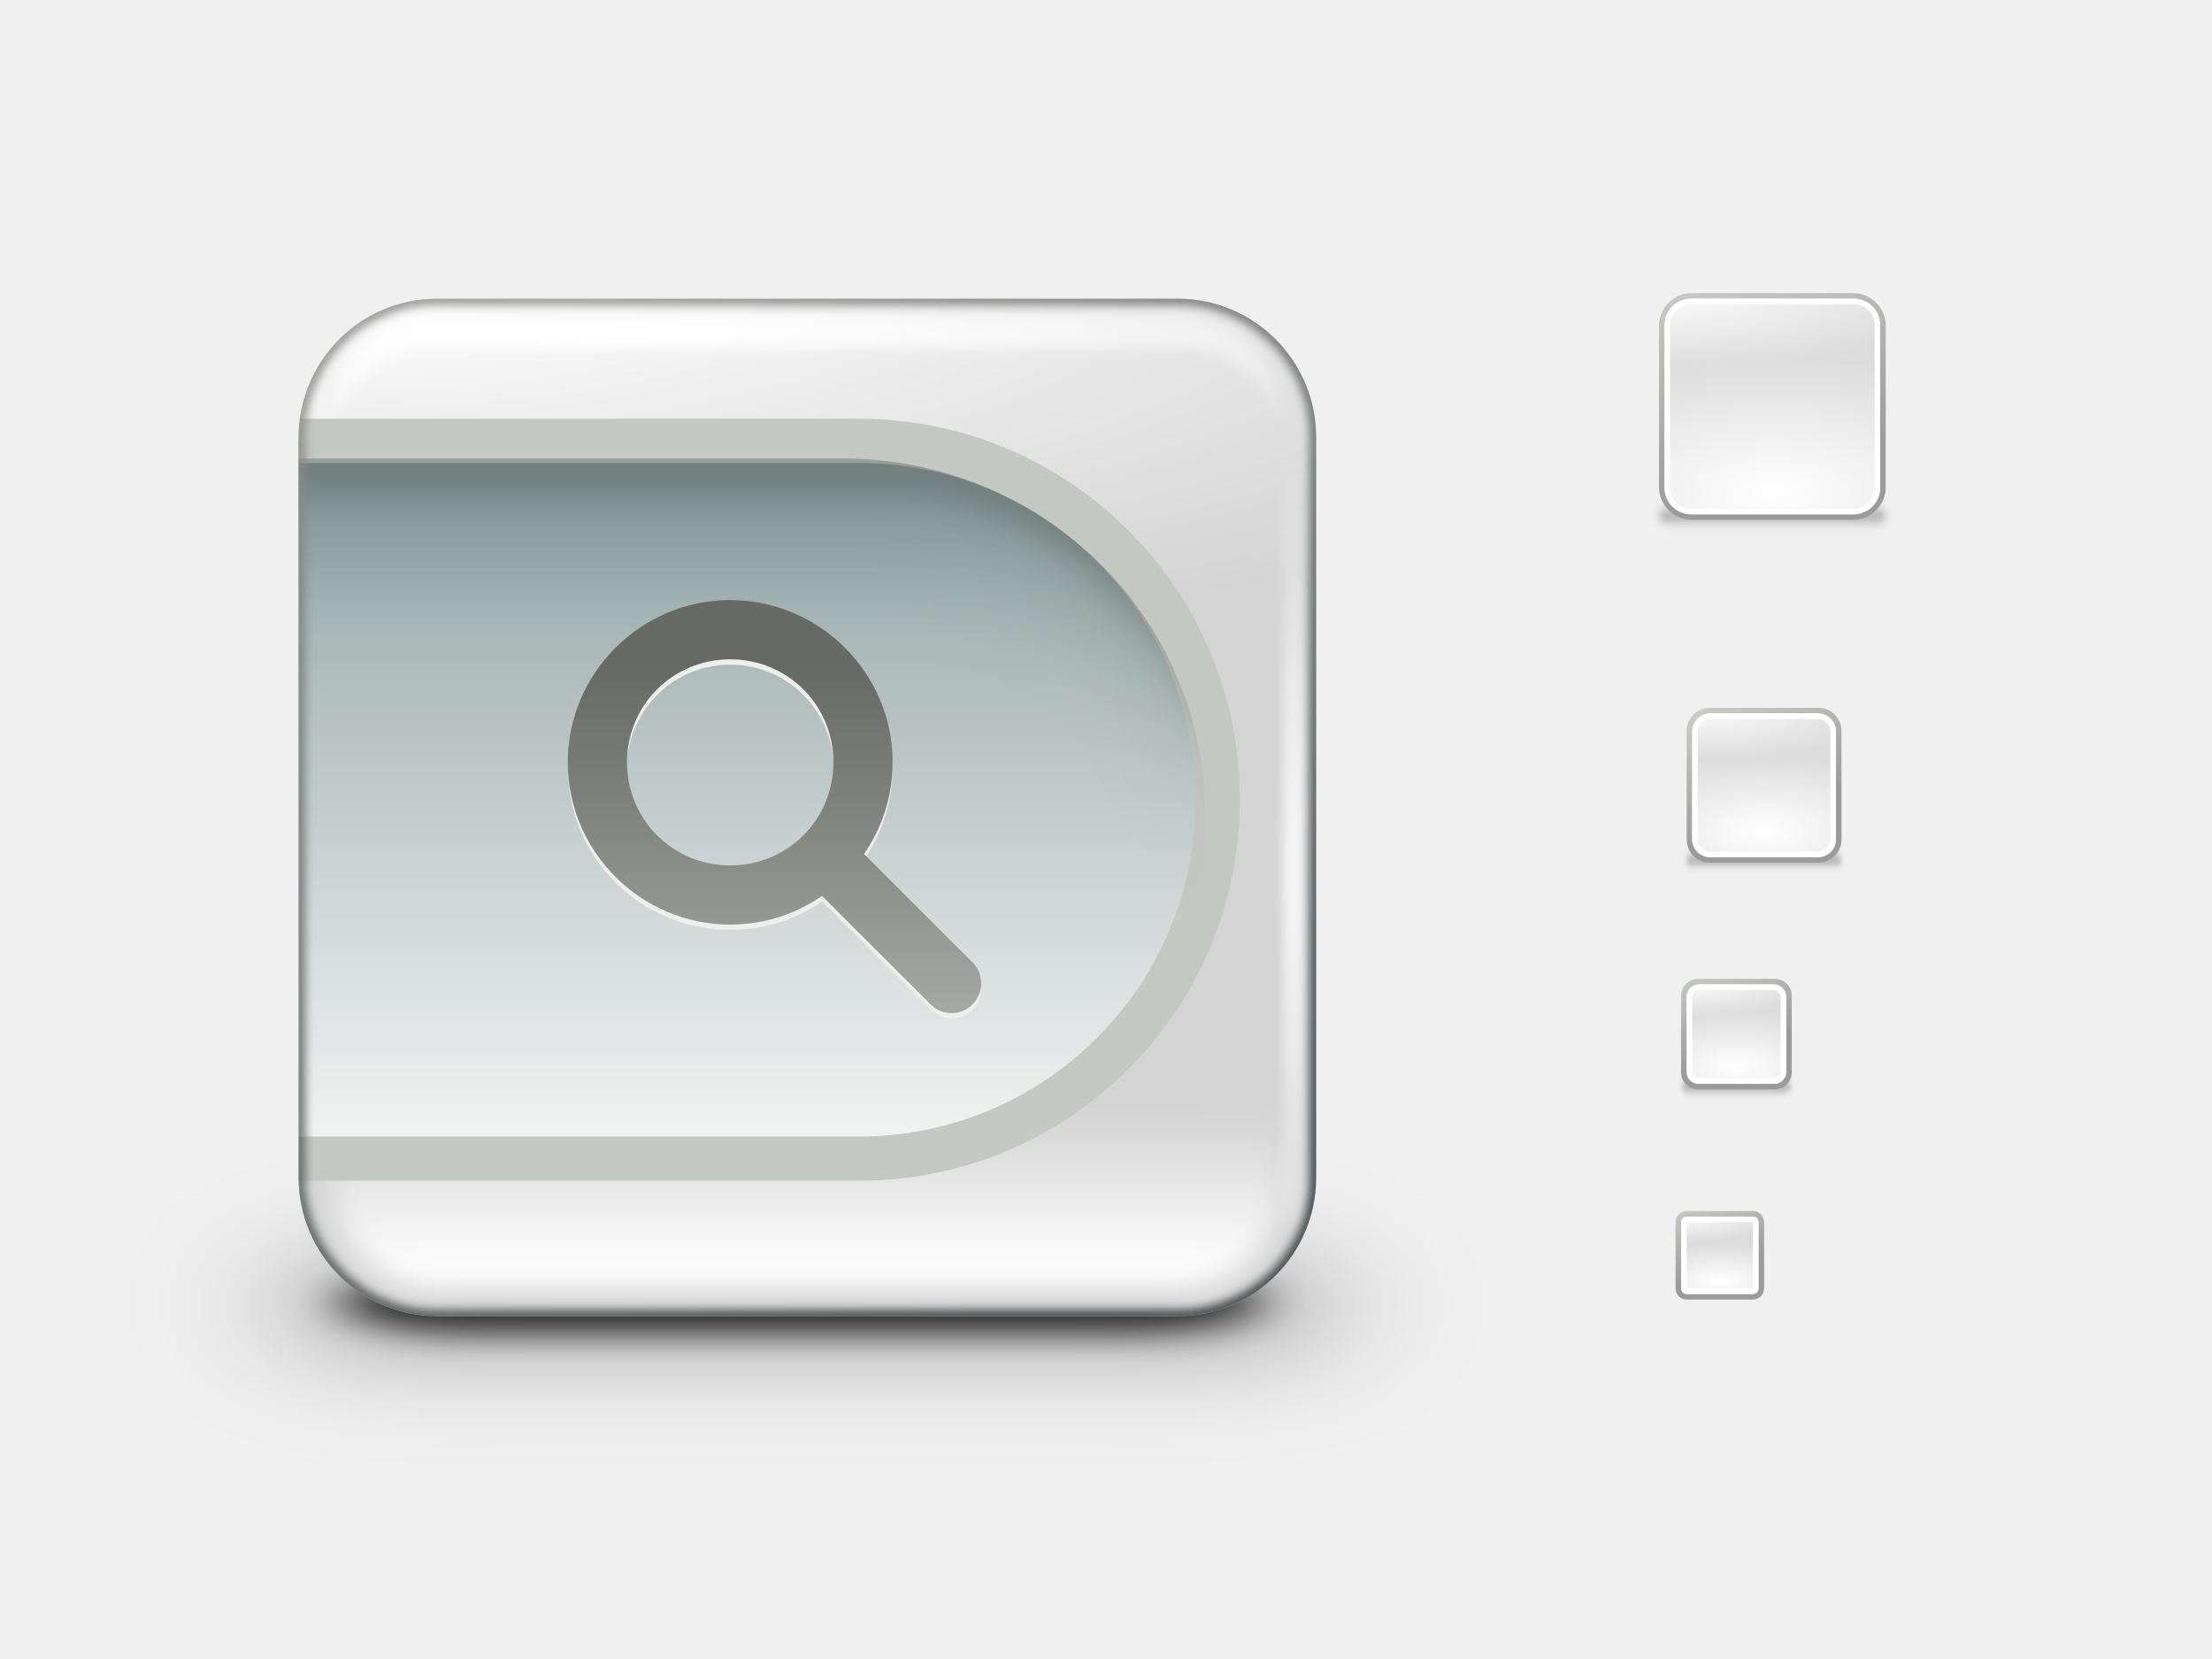
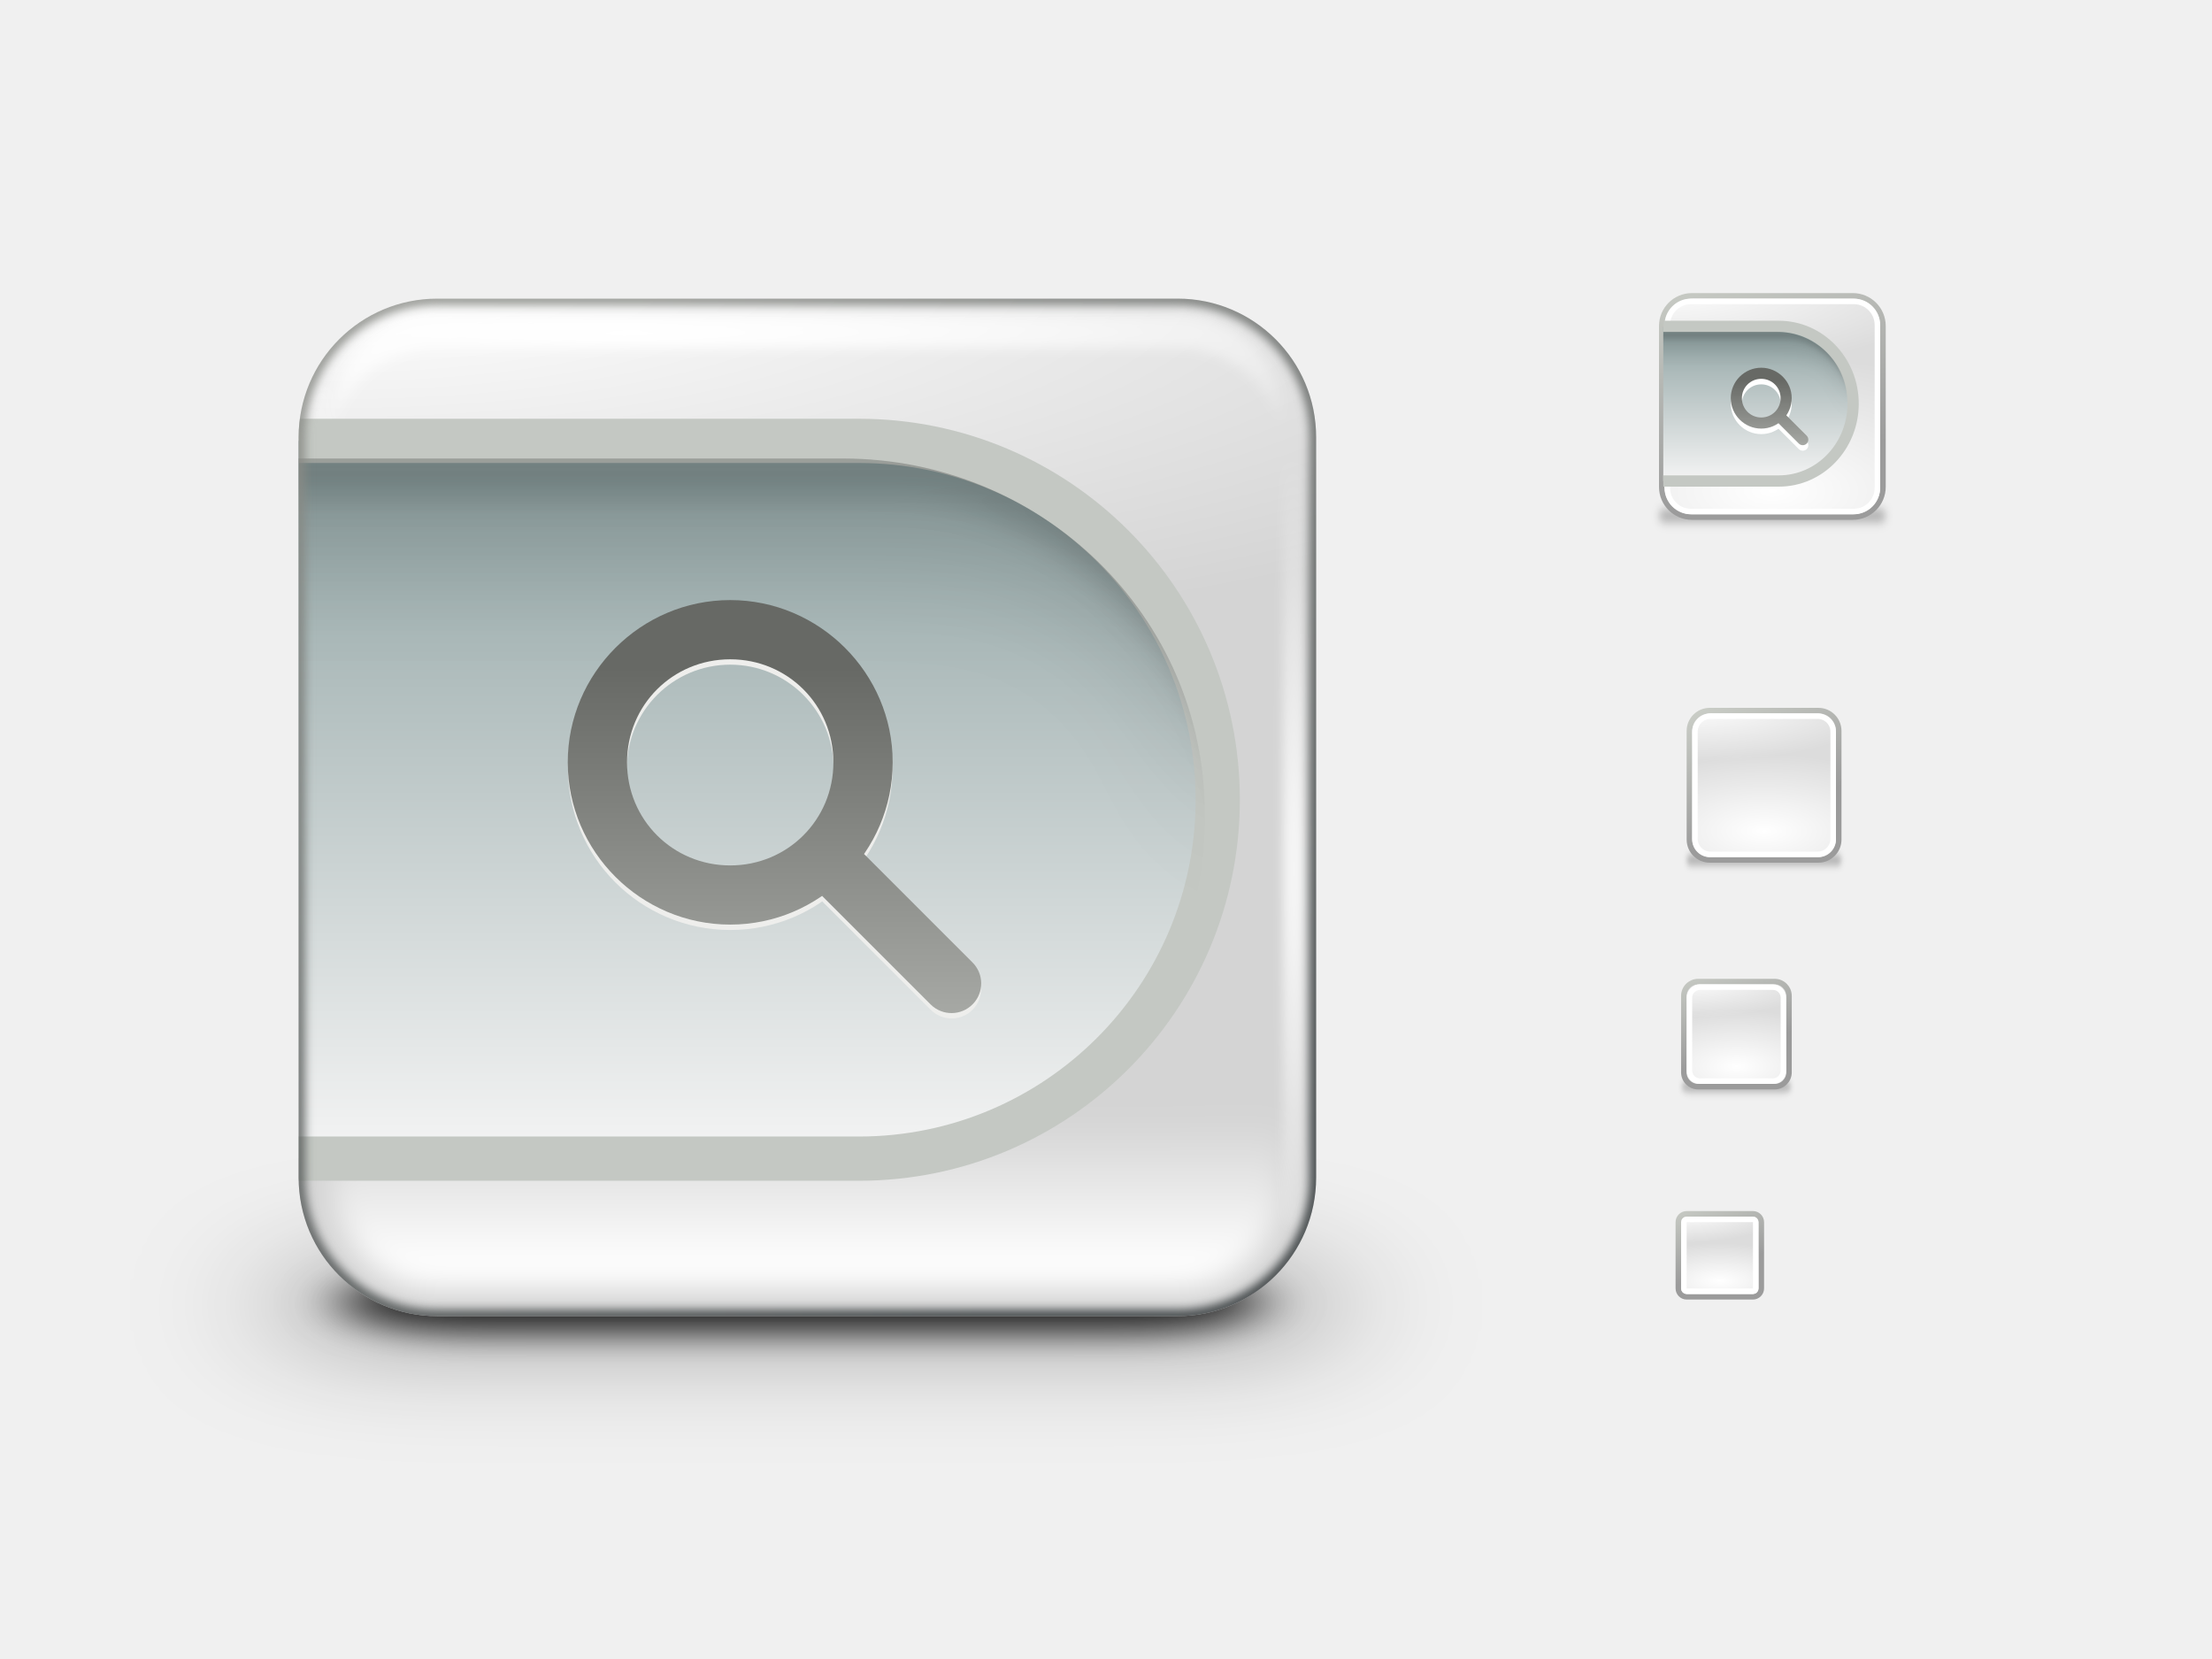
<svg xmlns="http://www.w3.org/2000/svg" xmlns:xlink="http://www.w3.org/1999/xlink" height="300" id="svg11300" style="display:inline;enable-background:new" version="1.0" width="400">
  <defs id="defs3">
    <linearGradient id="linearGradient94148">
      <stop style="stop-color:#adafab;stop-opacity:1" offset="0" id="stop94150" />
      <stop style="stop-color:#676965;stop-opacity:1" offset="1" id="stop94152" />
    </linearGradient>
    <linearGradient id="linearGradient5994">
      <stop id="stop5996" offset="0" style="stop-color:#f5ece2;stop-opacity:1;" />
      <stop id="stop5998" offset="1" style="stop-color:#ebd9c4;stop-opacity:0;" />
    </linearGradient>
    <linearGradient id="linearGradient5573">
      <stop id="stop5575" offset="0" style="stop-color:#d4af83;stop-opacity:1;" />
      <stop id="stop5577" offset="1" style="stop-color:#cc9f6a;stop-opacity:1;" />
    </linearGradient>
    <radialGradient xlink:href="#linearGradient11520" id="radialGradient9050" gradientUnits="userSpaceOnUse" gradientTransform="matrix(0.8569597,3.2529443e-7,-1.2530456e-7,0.3301039,290.0493,219.7702)" cx="24.446" cy="35.878" fx="24.446" fy="35.878" r="20.531" />
    <linearGradient id="linearGradient11520">
      <stop id="stop11522" offset="0" style="stop-color:#ffffff;stop-opacity:1;" />
      <stop id="stop11524" offset="1" style="stop-color:#dcdcdc;stop-opacity:1;" />
    </linearGradient>
    <linearGradient xlink:href="#linearGradient4247" id="linearGradient9043" gradientUnits="userSpaceOnUse" gradientTransform="matrix(0.5556927,0,0,0.5556793,133.7323,148.092)" x1="321.567" y1="145.517" x2="311.651" y2="118.495" />
    <linearGradient id="linearGradient4247">
      <stop style="stop-color:#9b9b9b;stop-opacity:1;" offset="0" id="stop4249" />
      <stop style="stop-color:#d3d7cf;stop-opacity:1" offset="1" id="stop4251" />
    </linearGradient>
    <radialGradient xlink:href="#linearGradient8978" id="radialGradient9037" gradientUnits="userSpaceOnUse" gradientTransform="matrix(0.9706301,1.96843e-8,0,0.2861052,11.84034,204.3682)" cx="301" cy="51.5" fx="301" fy="51.5" r="19.5" />
    <linearGradient id="linearGradient8978">
      <stop style="stop-color:#ffffff;stop-opacity:1;" offset="0" id="stop8980" />
      <stop style="stop-color:#ffffff;stop-opacity:0;" offset="1" id="stop8982" />
    </linearGradient>
    <filter color-interpolation-filters="sRGB" id="filter9096" x="-0.04" width="1.08" y="-0.817" height="2.634">
      <feGaussianBlur stdDeviation="0.681" id="feGaussianBlur9098" />
    </filter>
    <radialGradient xlink:href="#linearGradient11520" id="radialGradient9033" gradientUnits="userSpaceOnUse" gradientTransform="matrix(1.092131,-3.6209389e-7,1.6434037e-7,0.4956757,287.3021,175.0611)" cx="24.446" cy="35.878" fx="24.446" fy="35.878" r="20.531" />
    <linearGradient xlink:href="#linearGradient4247" id="linearGradient9026" gradientUnits="userSpaceOnUse" gradientTransform="matrix(0.7042252,0,0,0.7037235,89.35216,87.07136)" x1="321.567" y1="145.517" x2="311.651" y2="118.495" />
    <radialGradient xlink:href="#linearGradient8978" id="radialGradient9020" gradientUnits="userSpaceOnUse" gradientTransform="matrix(1.247948,2.5308282e-8,0,0.3678481,-70.63228,157.902)" cx="301" cy="51.5" fx="301" fy="51.5" r="19.5" />
    <radialGradient xlink:href="#linearGradient11520" id="radialGradient9009" gradientUnits="userSpaceOnUse" gradientTransform="matrix(1.553926,4.3568146e-7,-1.8921444e-7,0.6748628,281.0132,126.0929)" cx="24.446" cy="35.878" fx="24.446" fy="35.878" r="20.531" />
    <linearGradient xlink:href="#linearGradient4247" id="linearGradient9011" gradientUnits="userSpaceOnUse" x1="322.2" y1="146.88" x2="310.823" y2="121.521" />
    <radialGradient xlink:href="#linearGradient8978" id="radialGradient8988" gradientUnits="userSpaceOnUse" gradientTransform="matrix(1.802593,3.6556436e-8,0,0.5313365,-236.5804,99.96952)" cx="301" cy="51.5" fx="301" fy="51.5" r="19.5" />
    <radialGradient xlink:href="#linearGradient11520" id="radialGradient9001" gradientUnits="userSpaceOnUse" gradientTransform="matrix(2.52775,-5.0664448e-7,2.3817641e-7,1.18831,258.7074,44.38079)" cx="24.446" cy="37.384" fx="24.446" fy="37.384" r="20.531" />
    <linearGradient xlink:href="#linearGradient4239" id="linearGradient9003" gradientUnits="userSpaceOnUse" gradientTransform="matrix(0.9984544,0,0,0.9984542,296.0921,49.9821)" x1="28.222" y1="35.48" x2="12.482" y2="-10.412" />
    <linearGradient id="linearGradient4239">
      <stop style="stop-color:#9b9b9b;stop-opacity:1;" offset="0" id="stop4241" />
      <stop style="stop-color:#d3d7cf;stop-opacity:1" offset="1" id="stop4243" />
    </linearGradient>
    <radialGradient r="19.5" fy="51.5" fx="301" cy="51.5" cx="301" gradientTransform="matrix(2.70389,5.4834668e-8,0,0.7970049,-512.8708,10.45425)" gradientUnits="userSpaceOnUse" id="radialGradient10878" xlink:href="#linearGradient8978" />
    <filter color-interpolation-filters="sRGB" id="filter4608-0-4" x="-0.153" width="1.306" y="-1.278" height="3.555">
      <feGaussianBlur stdDeviation="12.777" id="feGaussianBlur4610-6-6" />
    </filter>
    <filter color-interpolation-filters="sRGB" id="filter4568-9" x="-0.076" width="1.153" y="-0.639" height="2.278">
      <feGaussianBlur stdDeviation="6.388" id="feGaussianBlur4570-5" />
    </filter>
    <clipPath clipPathUnits="userSpaceOnUse" id="clipPath4315-9">
      <rect y="60" x="56" width="184" style="fill:url(#radialGradient4319);fill-opacity:1;fill-rule:evenodd;stroke:none;stroke-width:0.234;marker:none;visibility:visible;display:inline;overflow:visible;enable-background:new" ry="25.053" rx="25.053" id="rect4317-6" height="184" />
    </clipPath>
    <linearGradient id="linearGradient11520-9-3">
      <stop id="stop11522-2-3" offset="0" style="stop-color:#ffffff;stop-opacity:1" />
      <stop id="stop11524-8-1" offset="1" style="stop-color:#d4d4d4;stop-opacity:1" />
    </linearGradient>
    <linearGradient xlink:href="#linearGradient4085-01" id="linearGradient4626-1" gradientUnits="userSpaceOnUse" gradientTransform="translate(0,1)" x1="131.5" y1="234.5" x2="131.5" y2="206.982" />
    <linearGradient id="linearGradient4085-01">
      <stop style="stop-color:#ffffff;stop-opacity:1;" offset="0" id="stop4087-9" />
      <stop style="stop-color:#ffffff;stop-opacity:0;" offset="1" id="stop4089-6" />
    </linearGradient>
    <filter color-interpolation-filters="sRGB" id="filter4105-6" x="-0.037" width="1.074" y="-0.162" height="1.324">
      <feGaussianBlur stdDeviation="2.638" id="feGaussianBlur4107-6" />
    </filter>
    <radialGradient xlink:href="#linearGradient4085-0-9" id="radialGradient4628-9" gradientUnits="userSpaceOnUse" gradientTransform="matrix(2.083108,0,0,0.225958,-158.4803,172.9742)" cx="132.003" cy="272.15" fx="132.003" fy="272.15" r="92.332" />
    <linearGradient id="linearGradient4085-0-9">
      <stop style="stop-color:#ffffff;stop-opacity:1;" offset="0" id="stop4087-8-1" />
      <stop style="stop-color:#ffffff;stop-opacity:0;" offset="1" id="stop4089-1-5" />
    </linearGradient>
    <filter color-interpolation-filters="sRGB" id="filter4155-7">
      <feGaussianBlur stdDeviation="0.985" id="feGaussianBlur4157-5" />
    </filter>
    <radialGradient xlink:href="#linearGradient4238-2" id="radialGradient4630-0" gradientUnits="userSpaceOnUse" gradientTransform="matrix(4.073517,0.5362886,-0.1102221,0.8372201,-438.1267,-54.62817)" cx="148" cy="152" fx="148" fy="152" r="90" />
    <linearGradient id="linearGradient4238-2">
      <stop style="stop-color:#ffffff;stop-opacity:1;" offset="0" id="stop4240-3" />
      <stop style="stop-color:#ffffff;stop-opacity:0;" offset="1" id="stop4242-7" />
    </linearGradient>
    <filter color-interpolation-filters="sRGB" id="filter4246-8">
      <feGaussianBlur stdDeviation="0.83" id="feGaussianBlur4248-9" />
    </filter>
    <linearGradient xlink:href="#linearGradient4538-3" id="linearGradient4632-8" gradientUnits="userSpaceOnUse" x1="195.481" y1="234.24" x2="100.519" y2="69.761" />
    <linearGradient id="linearGradient4538-3">
      <stop style="stop-color:#2e3436;stop-opacity:1" offset="0" id="stop4540-0" />
      <stop style="stop-color:#888a85;stop-opacity:1" offset="1" id="stop4542-5" />
    </linearGradient>
    <filter color-interpolation-filters="sRGB" id="filter4321-0">
      <feGaussianBlur stdDeviation="0.92" id="feGaussianBlur4323-4" />
    </filter>
    <radialGradient xlink:href="#linearGradient11520-9-3" id="radialGradient82250" gradientUnits="userSpaceOnUse" gradientTransform="matrix(13.33902,1.2973092e-6,-3.2847942e-7,3.377448,-169.0432,33.20622)" cx="17.321" cy="6.868" fx="17.321" fy="6.868" r="20.531" />
    <clipPath clipPathUnits="userSpaceOnUse" id="clipPath24775-1-1-2">
      <rect ry="16.546" rx="16.84" y="40.098" x="356.914" height="33.446" width="309.996" id="rect24777-2-9-4" style="fill:#202626;fill-opacity:1;stroke:none;display:inline" />
    </clipPath>
    <filter color-interpolation-filters="sRGB" id="filter16495" x="-0.013" width="1.026" y="-0.206" height="1.412">
      <feGaussianBlur stdDeviation="1.678" id="feGaussianBlur16497" />
    </filter>
    <linearGradient xlink:href="#linearGradient24282-6-41-0-9-7-9-0-2-8-0" id="linearGradient11015-8-5-6-1-8-5" gradientUnits="userSpaceOnUse" gradientTransform="matrix(1.056034,0,0,1.464348,0.6423974,-26.93217)" x1="869.929" y1="69.418" x2="869.929" y2="45" />
    <linearGradient id="linearGradient24282-6-41-0-9-7-9-0-2-8-0">
      <stop id="stop24284-0-7-6-6-6-7-1-3-8-6" offset="0" style="stop-color:#f4f4f4;stop-opacity:1" />
      <stop id="stop24286-1-0-4-3-6-8-5-8-7-4" offset="1" style="stop-color:#889d9d;stop-opacity:1" />
    </linearGradient>
    <clipPath clipPathUnits="userSpaceOnUse" id="clipPath24775-1-1-2-0">
      <rect ry="16.546" rx="16.84" y="40.098" x="356.914" height="33.446" width="309.996" id="rect24777-2-9-4-2" style="fill:#202626;fill-opacity:1;stroke:none;display:inline" />
    </clipPath>
    <linearGradient xlink:href="#linearGradient94148" id="linearGradient94154" x1="150.332" y1="662.279" x2="150.332" y2="649.311" gradientUnits="userSpaceOnUse" />
    <filter id="filter94187" x="-0.02" width="1.041" y="-0.33" height="1.659">
      <feGaussianBlur stdDeviation="2.684" id="feGaussianBlur94189" />
    </filter>
    <filter id="filter94213">
      <feGaussianBlur stdDeviation="0.697" id="feGaussianBlur94215" />
    </filter>
+     <linearGradient xlink:href="#linearGradient94148-7" id="linearGradient94154-8" x1="150.332" y1="662.279" x2="150.332" y2="649.311" gradientUnits="userSpaceOnUse" />
+     <linearGradient id="linearGradient94148-7">
+       <stop style="stop-color:#adafab;stop-opacity:1" offset="0" id="stop94150-1" />
+       <stop style="stop-color:#676965;stop-opacity:1" offset="1" id="stop94152-2" />
+     </linearGradient>
+     <linearGradient xlink:href="#linearGradient24282-6-41-0-9-7-9-0-2-8-0-5" id="linearGradient11015-8-5-6-1-8-5-8" gradientUnits="userSpaceOnUse" gradientTransform="matrix(1.056034,0,0,1.464348,0.6423974,-26.93217)" x1="869.929" y1="69.418" x2="869.929" y2="45" />
+     <linearGradient id="linearGradient24282-6-41-0-9-7-9-0-2-8-0-5">
+       <stop id="stop24284-0-7-6-6-6-7-1-3-8-6-1" offset="0" style="stop-color:#f4f4f4;stop-opacity:1" />
+       <stop id="stop24286-1-0-4-3-6-8-5-8-7-4-8" offset="1" style="stop-color:#889d9d;stop-opacity:1" />
+     </linearGradient>
+     <clipPath clipPathUnits="userSpaceOnUse" id="clipPath24775-1-1-2-0-4">
+       <rect ry="16.546" rx="16.84" y="40.098" x="356.914" height="33.446" width="309.996" id="rect24777-2-9-4-2-1" style="fill:#202626;fill-opacity:1;stroke:none;display:inline" />
+     </clipPath>
+     <filter color-interpolation-filters="sRGB" id="filter94187-7" x="-0.02" width="1.041" y="-0.33" height="1.659">
+       <feGaussianBlur stdDeviation="2.684" id="feGaussianBlur94189-5" />
+     </filter>
+     <clipPath clipPathUnits="userSpaceOnUse" id="clipPath94239">
+       <rect ry="16.546" rx="16.84" y="40.098" x="356.914" height="33.446" width="309.996" id="rect94241" style="fill:#202626;fill-opacity:1;stroke:none;display:inline" />
+     </clipPath>
+     <filter color-interpolation-filters="sRGB" id="filter94213-7">
+       <feGaussianBlur stdDeviation="0.697" id="feGaussianBlur94215-0" />
+     </filter>
+     <clipPath clipPathUnits="userSpaceOnUse" id="clipPath94314">
+       <rect height="39" id="rect94316" rx="5.31" ry="5.31" style="fill:url(#radialGradient94318);fill-opacity:1;fill-rule:evenodd;stroke:none;stroke-width:1;marker:none;visibility:visible;display:inline;overflow:visible;enable-background:new" width="39" x="301" y="54" />
+     </clipPath>
+     <radialGradient xlink:href="#linearGradient8978" id="radialGradient94318" gradientUnits="userSpaceOnUse" gradientTransform="matrix(2.70389,5.4834668e-8,0,0.7970049,-512.8708,10.45425)" cx="301" cy="51.5" fx="301" fy="51.5" r="19.5" />
+     <linearGradient xlink:href="#linearGradient24282-6-41-0-9-7-9-0-2-8-0-5" id="linearGradient94320" gradientUnits="userSpaceOnUse" gradientTransform="matrix(1.118237,0,0,1.614084,-58.11258,-36.13658)" x1="869.929" y1="69.418" x2="869.929" y2="45" />
+     <linearGradient xlink:href="#linearGradient94148-7" id="linearGradient94322" gradientUnits="userSpaceOnUse" x1="150.332" y1="662.279" x2="150.332" y2="649.311" />
  </defs>
  <g id="layer6" style="display:none">
    <rect height="48" id="rect6284" style="fill:#eeeeec;fill-opacity:1;fill-rule:nonzero;stroke:none;stroke-width:2;marker:none;visibility:visible;display:inline;overflow:visible;enable-background:accumulate" width="48" x="296" y="50" />
    <rect height="32" id="rect6592" style="fill:#eeeeec;fill-opacity:1;fill-rule:nonzero;stroke:none;stroke-width:2;marker:none;visibility:visible;display:inline;overflow:visible;enable-background:accumulate" width="32" x="303" y="126" />
    <rect height="22" id="rect6749" style="fill:#eeeeec;fill-opacity:1;fill-rule:nonzero;stroke:none;stroke-width:2;marker:none;visibility:visible;display:inline;overflow:visible;enable-background:accumulate" width="22" x="303" y="177" />
    <rect height="16" id="rect6833" style="fill:#eeeeec;fill-opacity:1;fill-rule:nonzero;stroke:none;stroke-width:2;marker:none;visibility:visible;display:inline;overflow:visible;enable-background:accumulate" width="16" x="303" y="219" />
    <text id="context" style="font-size:18.301px;font-style:normal;font-weight:normal;fill:#000000;fill-opacity:1;stroke:none;display:inline;enable-background:new;font-family:Bitstream Vera Sans" x="20.971" xml:space="preserve" y="21.514">
      <tspan id="tspan2716" x="20.971" y="21.514">emblems</tspan>
    </text>
    <text id="icon-name" style="font-size:18.301px;font-style:normal;font-variant:normal;font-weight:bold;font-stretch:normal;text-align:start;line-height:125%;writing-mode:lr-tb;text-anchor:start;fill:#000000;fill-opacity:1;stroke:none;display:inline;enable-background:new;font-family:Droid Sans;-inkscape-font-specification:Droid Sans Bold" x="191.971" xml:space="preserve" y="21.514">
      <tspan id="tspan3023" x="191.971" y="21.514">emblem-shared</tspan>
    </text>
    <rect y="28" x="20" height="256" width="256" id="rect6282" style="fill:#204a87;fill-opacity:1;fill-rule:nonzero;stroke:none;stroke-width:2;marker:none;visibility:visible;display:inline;overflow:visible;enable-background:accumulate" />
  </g>
  <g id="layer2" style="display:inline">
    <g style="display:inline;enable-background:new" id="g8996">
      <rect style="opacity:0.25;fill:#000000;fill-opacity:1;fill-rule:nonzero;stroke:none;stroke-width:14;marker:none;visibility:visible;display:inline;overflow:visible;filter:url(#filter9096);enable-background:new" id="rect9082" width="41" height="2" x="300" y="92" rx="1" ry="1" transform="matrix(1,0,0,1.250001,0,-23.00013)" />
      <rect height="40" id="rect11518" rx="5.446" ry="5.446" style="fill:url(#radialGradient9001);fill-opacity:1;fill-rule:evenodd;stroke:url(#linearGradient9003);stroke-width:1;stroke-linecap:butt;stroke-linejoin:bevel;stroke-miterlimit:10;stroke-opacity:1;stroke-dasharray:none;stroke-dashoffset:0;marker:none;visibility:visible;display:inline;overflow:visible" width="40" x="300.5" y="53.5" />
      <rect height="38" id="rect11528" rx="4.277" ry="4.277" style="fill:none;stroke:#ffffff;stroke-width:1;stroke-linecap:butt;stroke-linejoin:bevel;stroke-miterlimit:10;stroke-opacity:1;stroke-dasharray:none;stroke-dashoffset:0;marker:none;visibility:visible;display:inline;overflow:visible" width="38" x="301.5" y="54.5" />
      <rect y="54" x="301" width="39" style="fill:url(#radialGradient10878);fill-opacity:1;fill-rule:evenodd;stroke:none;stroke-width:1;marker:none;visibility:visible;display:inline;overflow:visible;enable-background:new" ry="5.31" rx="5.31" id="rect8206" height="39" />
+       <g id="g94303" clip-path="url(#clipPath94314)" transform="matrix(0.998745,0,0,0.998745,0.1540966,0.06777113)">
+         <g style="display:inline;enable-background:new" id="g10079-7-1" transform="matrix(0.7541199,0,0,0.7541199,-515.4572,29.67683)">
+           <rect ry="18.562" rx="17.832" y="38.918" x="1046.331" height="37.124" width="81.906" id="rect10081-9-4" style="fill:url(#linearGradient94320);fill-opacity:1;stroke:#c4c8c3;stroke-width:2.708;stroke-linecap:round;stroke-linejoin:miter;stroke-miterlimit:4;stroke-opacity:1;stroke-dasharray:none;stroke-dashoffset:0;display:inline" />
+           <path style="opacity:0.159;fill:#000000;fill-opacity:1;stroke:none;display:inline;filter:url(#filter94187-7)" d="m 605.298,39.453 c -21.947,0 -15.442,8.217 -15.442,17.547 0,0.68 0.048,1.342 0.125,2 0.987,-8.376 6.667,-14.844 15.317,-14.844 l 48.435,0 c 8.65,0 14.155,6.468 15.142,14.844 0.077,-0.658 0.125,-1.32 0.125,-2 0,-9.329 5.629,-17.547 -15.267,-17.547 z" transform="matrix(1.00874,0,0,1.005891,454.1228,-0.08982964)" id="path10087-3-7" clip-path="url(#clipPath24775-1-1-2-0-4)" />
+           <path clip-path="url(#clipPath24775-1-1-2-0-4)" id="path94191-6" transform="matrix(1.00874,0,0,1.005891,454.0012,-0.1295447)" d="m 606.07,39.453 c -21.947,0 -15.442,8.217 -15.442,17.547 0,0.68 0.048,1.342 0.125,2 0.987,-8.376 6.667,-17.124 15.317,-17.124 l 46.481,0 c 8.65,0 15.337,8.748 16.324,17.124 0.077,-0.658 0.125,-1.32 0.125,-2 0,-9.329 5.629,-17.547 -15.267,-17.547 z" style="opacity:0.159;fill:#000000;fill-opacity:1;stroke:none;display:inline;filter:url(#filter94213-7)" />
+         </g>
+         <g style="display:inline;enable-background:new;fill:#ffffff;fill-opacity:1" id="g94324" transform="matrix(1.001256,0,0,1.001257,172.0435,-580.2961)">
+           <path id="path94326" style="font-size:medium;font-style:normal;font-variant:normal;font-weight:normal;font-stretch:normal;text-indent:0;text-align:start;text-decoration:none;line-height:normal;letter-spacing:normal;word-spacing:normal;text-transform:none;direction:ltr;block-progression:tb;writing-mode:lr-tb;text-anchor:start;baseline-shift:baseline;color:#000000;fill:#ffffff;fill-opacity:1;stroke:none;stroke-width:2;marker:none;visibility:visible;display:inline;overflow:visible;enable-background:new;font-family:Sans;-inkscape-font-specification:Sans" d="m 149.812,655 a 1,1 0 0 0 -0.5,1.719 l 4,4 a 1.005,1.005 0 1 0 1.406,-1.438 l -4,-4 A 1,1 0 0 0 149.812,655 z m -3.305,-8.004 c -3.029,0 -5.511,2.479 -5.511,5.504 0,3.025 2.482,5.504 5.511,5.504 3.029,0 5.511,-2.479 5.511,-5.504 0,-3.025 -2.482,-5.504 -5.511,-5.504 z m 0,2.009 c 1.947,0 3.5,1.55 3.5,3.496 0,1.945 -1.552,3.496 -3.5,3.496 -1.947,0 -3.5,-1.55 -3.5,-3.496 0,-1.945 1.552,-3.496 3.5,-3.496 z" />
+         </g>
+         <g transform="matrix(1.001256,0,0,1.001257,172.0435,-581.2973)" id="g2204-1" style="display:inline;enable-background:new">
+           <path d="m 149.812,655 a 1,1 0 0 0 -0.5,1.719 l 4,4 a 1.005,1.005 0 1 0 1.406,-1.438 l -4,-4 A 1,1 0 0 0 149.812,655 z m -3.305,-8.004 c -3.029,0 -5.511,2.479 -5.511,5.504 0,3.025 2.482,5.504 5.511,5.504 3.029,0 5.511,-2.479 5.511,-5.504 0,-3.025 -2.482,-5.504 -5.511,-5.504 z m 0,2.009 c 1.947,0 3.5,1.55 3.5,3.496 0,1.945 -1.552,3.496 -3.5,3.496 -1.947,0 -3.5,-1.55 -3.5,-3.496 0,-1.945 1.552,-3.496 3.5,-3.496 z" style="font-size:medium;font-style:normal;font-variant:normal;font-weight:normal;font-stretch:normal;text-indent:0;text-align:start;text-decoration:none;line-height:normal;letter-spacing:normal;word-spacing:normal;text-transform:none;direction:ltr;block-progression:tb;writing-mode:lr-tb;text-anchor:start;baseline-shift:baseline;color:#000000;fill:url(#linearGradient94322);fill-opacity:1;stroke:none;stroke-width:2;marker:none;visibility:visible;display:inline;overflow:visible;enable-background:new;font-family:Sans;-inkscape-font-specification:Sans" id="path27941-6" />
+         </g>
+       </g>
    </g>
    <g style="display:inline;enable-background:new" id="g9013">
      <rect style="opacity:0.25;fill:#000000;fill-opacity:1;fill-rule:nonzero;stroke:none;stroke-width:14;marker:none;visibility:visible;display:inline;overflow:visible;filter:url(#filter9096);enable-background:new" id="rect9118" width="41" height="2" x="300" y="92" rx="1" ry="1" transform="matrix(0.6829267,0,0,0.9999998,100.122,62.50002)" />
      <rect height="27" id="rect3372" rx="3.676" ry="3.676" style="fill:url(#radialGradient9009);fill-opacity:1;fill-rule:evenodd;stroke:url(#linearGradient9011);stroke-width:1;stroke-linecap:butt;stroke-linejoin:bevel;stroke-miterlimit:10;stroke-opacity:1;stroke-dasharray:none;stroke-dashoffset:0;marker:none;visibility:visible;display:inline;overflow:visible;enable-background:new" width="27" x="305.5" y="128.5" />
      <rect height="25" id="rect3374" rx="2.814" ry="2.814" style="fill:none;stroke:#ffffff;stroke-width:1;stroke-linecap:butt;stroke-linejoin:bevel;stroke-miterlimit:10;stroke-opacity:1;stroke-dasharray:none;stroke-dashoffset:0;marker:none;visibility:visible;display:inline;overflow:visible;enable-background:new" width="25" x="306.5" y="129.5" />
      <rect y="129" x="306" width="26" style="fill:url(#radialGradient8988);fill-opacity:1;fill-rule:evenodd;stroke:none;stroke-width:1;marker:none;visibility:visible;display:inline;overflow:visible;enable-background:new" ry="3.54" rx="3.54" id="rect8986" height="26" />
    </g>
    <g style="display:inline;enable-background:new" id="g9028">
      <rect style="opacity:0.25;fill:#000000;fill-opacity:1;fill-rule:nonzero;stroke:none;stroke-width:14;marker:none;visibility:visible;display:inline;overflow:visible;filter:url(#filter9096);enable-background:new" id="rect9120" width="41" height="2" x="300" y="92" rx="4.075" ry="1" transform="matrix(0.4878048,0,0,0.9999998,157.6586,103.5)" />
      <rect height="19.001" id="rect4255" rx="2.589" ry="2.587" style="fill:url(#radialGradient9033);fill-opacity:1;fill-rule:evenodd;stroke:url(#linearGradient9026);stroke-width:1;stroke-linecap:butt;stroke-linejoin:bevel;stroke-miterlimit:10;stroke-opacity:1;stroke-dasharray:none;stroke-dashoffset:0;marker:none;visibility:visible;display:inline;overflow:visible;enable-background:new" width="19.014" x="304.493" y="177.5" />
      <rect height="17" id="rect4257" rx="1.913" ry="1.913" style="fill:none;stroke:#ffffff;stroke-width:1;stroke-linecap:butt;stroke-linejoin:bevel;stroke-miterlimit:10;stroke-opacity:1;stroke-dasharray:none;stroke-dashoffset:0;marker:none;visibility:visible;display:inline;overflow:visible;enable-background:new" width="17" x="305.5" y="178.5" />
      <rect height="18" id="rect9018" rx="2.451" ry="2.451" style="fill:url(#radialGradient9020);fill-opacity:1;fill-rule:evenodd;stroke:none;stroke-width:1;marker:none;visibility:visible;display:inline;overflow:visible;enable-background:new" width="18" x="305" y="178" />
    </g>
    <g style="display:inline;enable-background:new" id="g9045">
      <rect height="15.003" id="rect4319" rx="1.514" ry="1.514" style="fill:url(#radialGradient9050);fill-opacity:1;fill-rule:evenodd;stroke:url(#linearGradient9043);stroke-width:1;stroke-linecap:butt;stroke-linejoin:bevel;stroke-miterlimit:10;stroke-opacity:1;stroke-dasharray:none;stroke-dashoffset:0;marker:none;visibility:visible;display:inline;overflow:visible;enable-background:new" width="15.004" x="303.496" y="219.497" />
      <rect height="13" id="rect4321" rx="0.508" ry="0.508" style="fill:none;stroke:#ffffff;stroke-width:1;stroke-linecap:butt;stroke-linejoin:bevel;stroke-miterlimit:10;stroke-opacity:1;stroke-dasharray:none;stroke-dashoffset:0;marker:none;visibility:visible;display:inline;overflow:visible;enable-background:new" width="12.997" x="304.5" y="220.5" />
      <rect y="220" x="304" width="14" style="fill:url(#radialGradient9037);fill-opacity:1;fill-rule:evenodd;stroke:none;stroke-width:1;marker:none;visibility:visible;display:inline;overflow:visible;enable-background:new" ry="1.906" rx="1.906" id="rect9035" height="14" />
    </g>
  </g>
  <g id="layer4" style="display:inline">
    <g style="display:inline;enable-background:new" id="g4612" transform="translate(-2,-6)">
      <rect style="opacity:0.289;color:#000000;fill:#000000;fill-opacity:1;fill-rule:nonzero;stroke:none;stroke-width:2;marker:none;visibility:visible;display:inline;overflow:visible;filter:url(#filter4608-0-4);enable-background:accumulate" id="rect4550-5" width="200.5" height="24" x="47.5" y="222" rx="24.216" ry="11.605" transform="matrix(0.978777,0,0,0.7120665,3.135705,75.3523)" />
      <rect transform="matrix(0.8302953,0,0,0.4508149,24.07387,135.9852)" ry="18.33" rx="28.547" y="222" x="47.5" height="24" width="200.5" id="rect4550" style="opacity:0.817;color:#000000;fill:#000000;fill-opacity:1;fill-rule:nonzero;stroke:none;stroke-width:2;marker:none;visibility:visible;display:inline;overflow:visible;filter:url(#filter4568-9);enable-background:accumulate" />
      <g clip-path="url(#clipPath4315-9)" id="g4288">
        <rect y="60" x="56" width="184" style="fill:url(#radialGradient82250);fill-opacity:1;fill-rule:evenodd;stroke:none;stroke-width:0.234;marker:none;visibility:visible;display:inline;overflow:visible" ry="25.053" rx="25.053" id="rect11518-2" height="184" />
        <path style="fill:url(#linearGradient4626-1);fill-opacity:1;fill-rule:evenodd;stroke:none;stroke-width:0.234;marker:none;visibility:visible;display:inline;overflow:visible;filter:url(#filter4105-6);enable-background:new" d="m 62,189.938 0,30 C 62,230.594 70.406,239 81.062,239 l 133.875,0 C 225.594,239 234,230.594 234,219.938 l 0,-30 C 234,200.594 225.594,209 214.938,209 l -133.875,0 C 70.406,209 62,200.594 62,189.938 z" id="path4060" />
        <path style="fill:url(#radialGradient4628-9);fill-opacity:1;fill-rule:evenodd;stroke:none;stroke-width:0.234;marker:none;visibility:visible;display:inline;overflow:visible;filter:url(#filter4155-7);enable-background:new" d="m 62,212.938 0,6 C 62,229.594 70.406,238 81.062,238 l 133.875,0 c 10.657,0 19.062,-8.406 19.062,-19.062 l 0,-6 c 0,10.657 -8.406,19.062 -19.062,19.062 L 81.062,232 C 70.406,232 62,223.594 62,212.938 z" id="path4060-9" transform="matrix(1,0,0,-1,0,300.9375)" />
        <path style="color:#000000;fill:url(#radialGradient4630-0);fill-opacity:1;fill-rule:nonzero;stroke:none;stroke-width:1;marker:none;visibility:visible;display:inline;overflow:visible;filter:url(#filter4246-8);enable-background:accumulate" d="m 60,76 c -1.108,0 -2,0.892 -2,2 l 0,148 c 0,1.108 0.892,2 2,2 1.108,0 2,-0.892 2,-2 L 62,78 c 0,-1.108 -0.892,-2 -2,-2 z m 176,0 c -1.108,0 -2,0.892 -2,2 l 0,148 c 0,1.108 0.892,2 2,2 1.108,0 2,-0.892 2,-2 l 0,-148 c 0,-1.108 -0.892,-2 -2,-2 z" id="rect4213" />
        <g transform="matrix(3.853794,0,0,3.853794,-4097.899,-72.89873)" id="g10079-7" style="display:inline;enable-background:new">
          <rect style="fill:url(#linearGradient11015-8-5-6-1-8-5);fill-opacity:1;stroke:#c4c8c3;stroke-width:2.076;stroke-linecap:round;stroke-linejoin:miter;stroke-miterlimit:4;stroke-opacity:1;stroke-dasharray:none;stroke-dashoffset:0;display:inline" id="rect10081-9" width="314" height="33.68" x="807" y="41.16" rx="16.84" ry="16.84" />
          <path clip-path="url(#clipPath24775-1-1-2-0)" id="path10087-3" transform="matrix(1.00874,0,0,1.005891,447.6504,1.652797)" d="M 370.442,39.453 C 348.495,39.453 355,47.671 355,57 c 0,0.68 0.048,1.342 0.125,2 0.987,-8.376 6.667,-14.844 15.317,-14.844 l 283.292,0 c 8.65,0 14.155,6.468 15.142,14.844 0.077,-0.658 0.125,-1.32 0.125,-2 0,-9.329 5.629,-17.547 -15.267,-17.547 z" style="opacity:0.159;fill:#000000;fill-opacity:1;stroke:none;display:inline;filter:url(#filter94187)" />
          <path style="opacity:0.159;fill:#000000;fill-opacity:1;stroke:none;display:inline;filter:url(#filter94213)" d="m 606.07,39.453 c -21.947,0 -15.442,8.217 -15.442,17.547 0,0.68 0.048,1.342 0.125,2 0.987,-8.376 6.667,-17.124 15.317,-17.124 l 46.481,0 c 8.65,0 15.337,8.748 16.324,17.124 0.077,-0.658 0.125,-1.32 0.125,-2 0,-9.329 5.629,-17.547 -15.267,-17.547 z" transform="matrix(1.00874,0,0,1.005891,447.6504,1.652797)" id="path94191" clip-path="url(#clipPath24775-1-1-2-0)" />
        </g>
        <g transform="matrix(5.331029,0,0,5.331029,-646.9861,-3333.642)" id="g94131" style="display:inline;stroke:#eeeeec">
          <path style="color:#000000;fill:none;stroke:#eeeeec;stroke-width:1.555;stroke-linecap:round;stroke-linejoin:round;stroke-miterlimit:4;stroke-opacity:1;stroke-dasharray:none;stroke-dashoffset:0;marker:none;visibility:visible;display:inline;overflow:visible;enable-background:new" id="path94133" d="m 311,386.5 c 0,1.933 -1.567,3.5 -3.5,3.5 -1.933,0 -3.5,-1.567 -3.5,-3.5 0,-1.933 1.567,-3.5 3.5,-3.5 1.933,0 3.5,1.567 3.5,3.5 z" transform="matrix(1.287177,0,0,1.285714,-249.2993,155.5714)" />
          <path style="color:#000000;fill:none;stroke:#eeeeec;stroke-width:2;stroke-linecap:round;stroke-linejoin:round;stroke-miterlimit:4;stroke-opacity:1;stroke-dasharray:none;stroke-dashoffset:0;marker:none;visibility:visible;display:inline;overflow:visible;enable-background:new" d="m 150.012,656 4.005,4" id="path94135" />
        </g>
        <rect y="60" x="56" width="184" style="fill:none;stroke:url(#linearGradient4632-8);stroke-width:2;stroke-miterlimit:4;stroke-dasharray:none;marker:none;visibility:visible;display:inline;overflow:visible;filter:url(#filter4321-0);enable-background:new" ry="25.053" rx="25.053" id="rect11518-2-8-3" height="184" />
        <g style="display:inline" id="g2204" transform="matrix(5.331029,0,0,5.331029,-646.9861,-3334.642)">
          <path id="path27941" style="font-size:medium;font-style:normal;font-variant:normal;font-weight:normal;font-stretch:normal;text-indent:0;text-align:start;text-decoration:none;line-height:normal;letter-spacing:normal;word-spacing:normal;text-transform:none;direction:ltr;block-progression:tb;writing-mode:lr-tb;text-anchor:start;baseline-shift:baseline;color:#000000;fill:url(#linearGradient94154);fill-opacity:1;stroke:none;stroke-width:2;marker:none;visibility:visible;display:inline;overflow:visible;enable-background:new;font-family:Sans;-inkscape-font-specification:Sans" d="m 149.812,655 a 1,1 0 0 0 -0.5,1.719 l 4,4 a 1.005,1.005 0 1 0 1.406,-1.438 l -4,-4 A 1,1 0 0 0 149.812,655 z m -3.305,-8.004 c -3.029,0 -5.511,2.479 -5.511,5.504 0,3.025 2.482,5.504 5.511,5.504 3.029,0 5.511,-2.479 5.511,-5.504 0,-3.025 -2.482,-5.504 -5.511,-5.504 z m 0,2.009 c 1.947,0 3.5,1.55 3.5,3.496 0,1.945 -1.552,3.496 -3.5,3.496 -1.947,0 -3.5,-1.55 -3.5,-3.496 0,-1.945 1.552,-3.496 3.5,-3.496 z" />
          <rect style="opacity:0.706;color:#000000;fill:none;stroke:none;stroke-width:2;marker:none;visibility:visible;display:inline;overflow:visible;enable-background:accumulate" id="rect1431" width="16" height="16" x="140" y="646" />
        </g>
      </g>
    </g>
  </g>
</svg>
